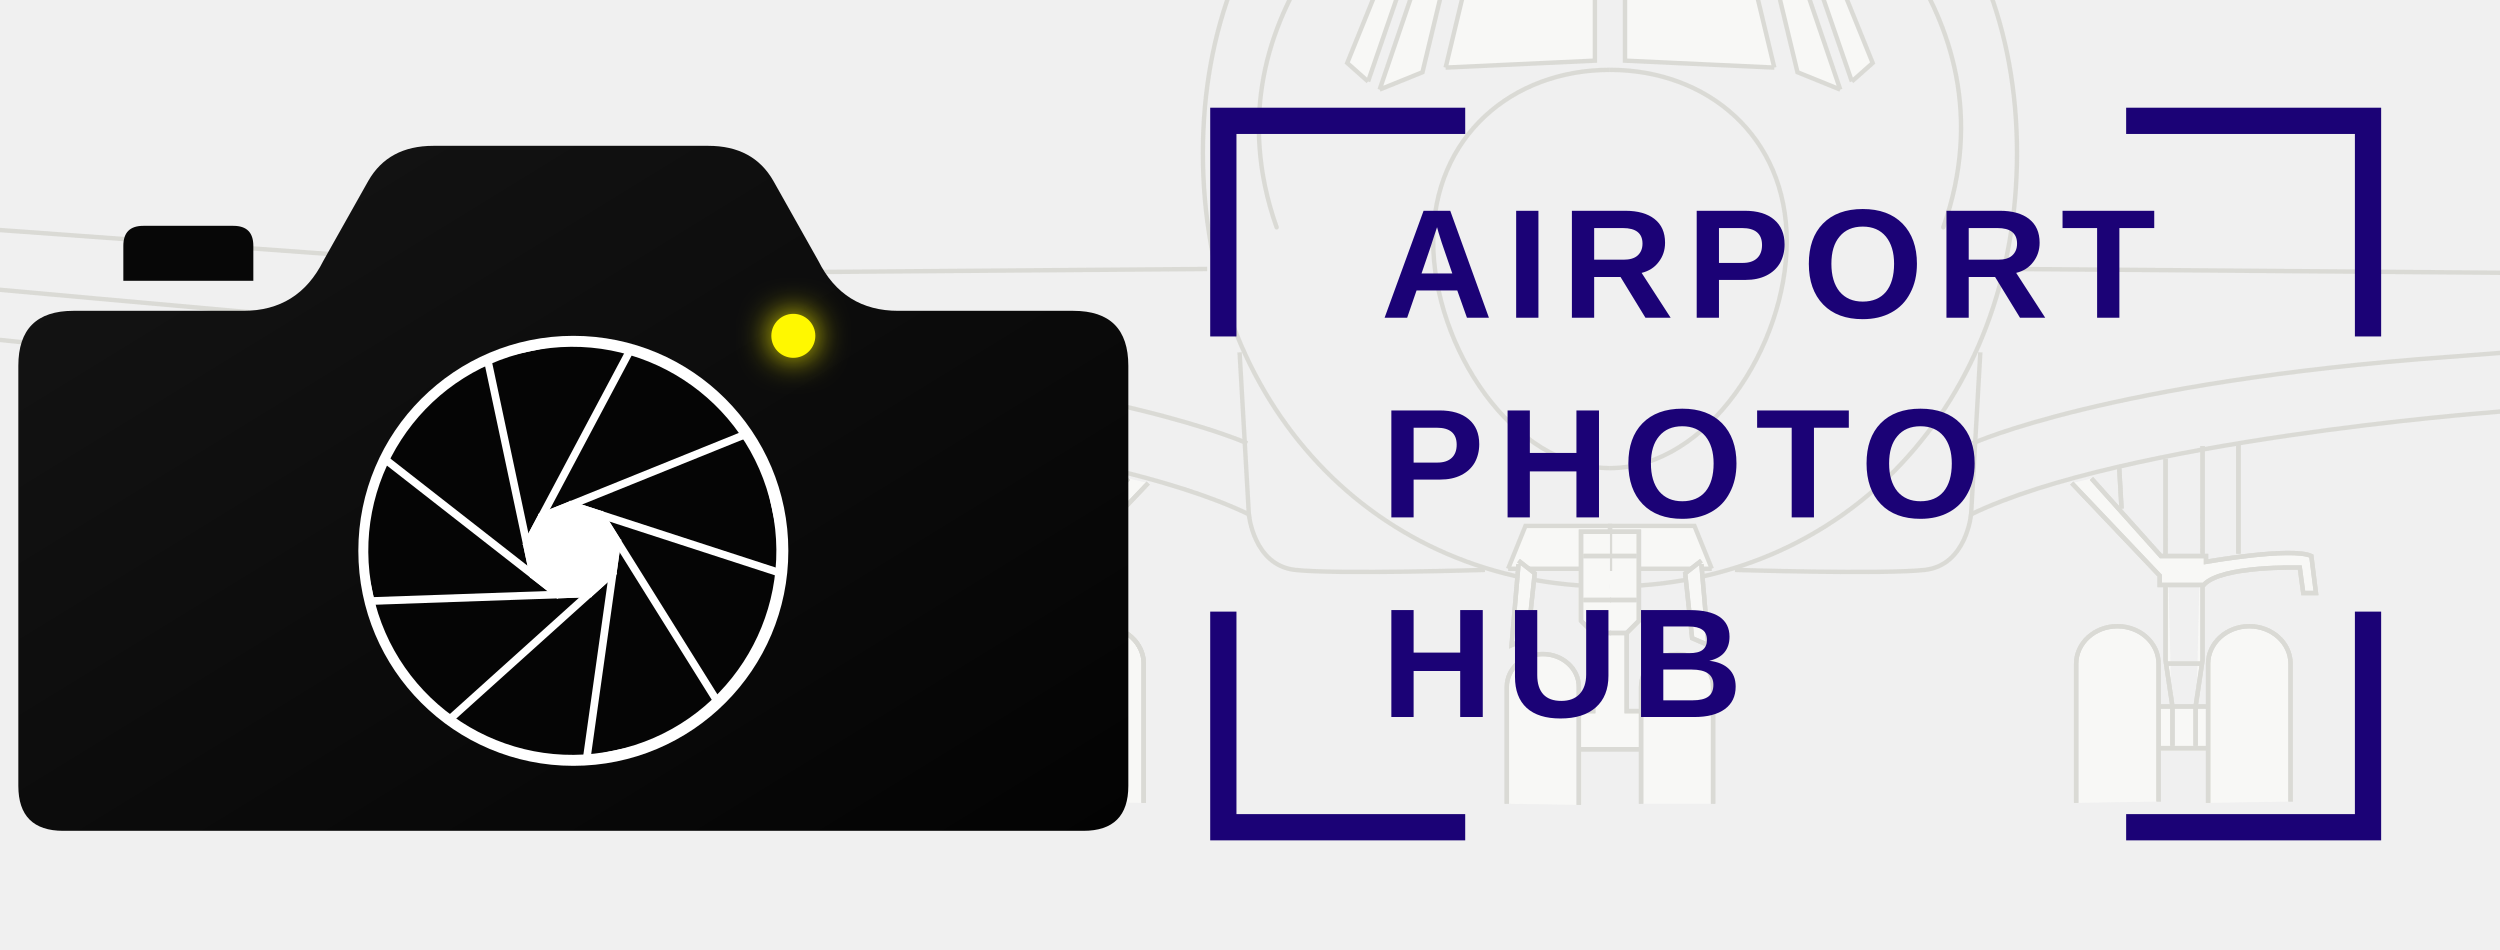
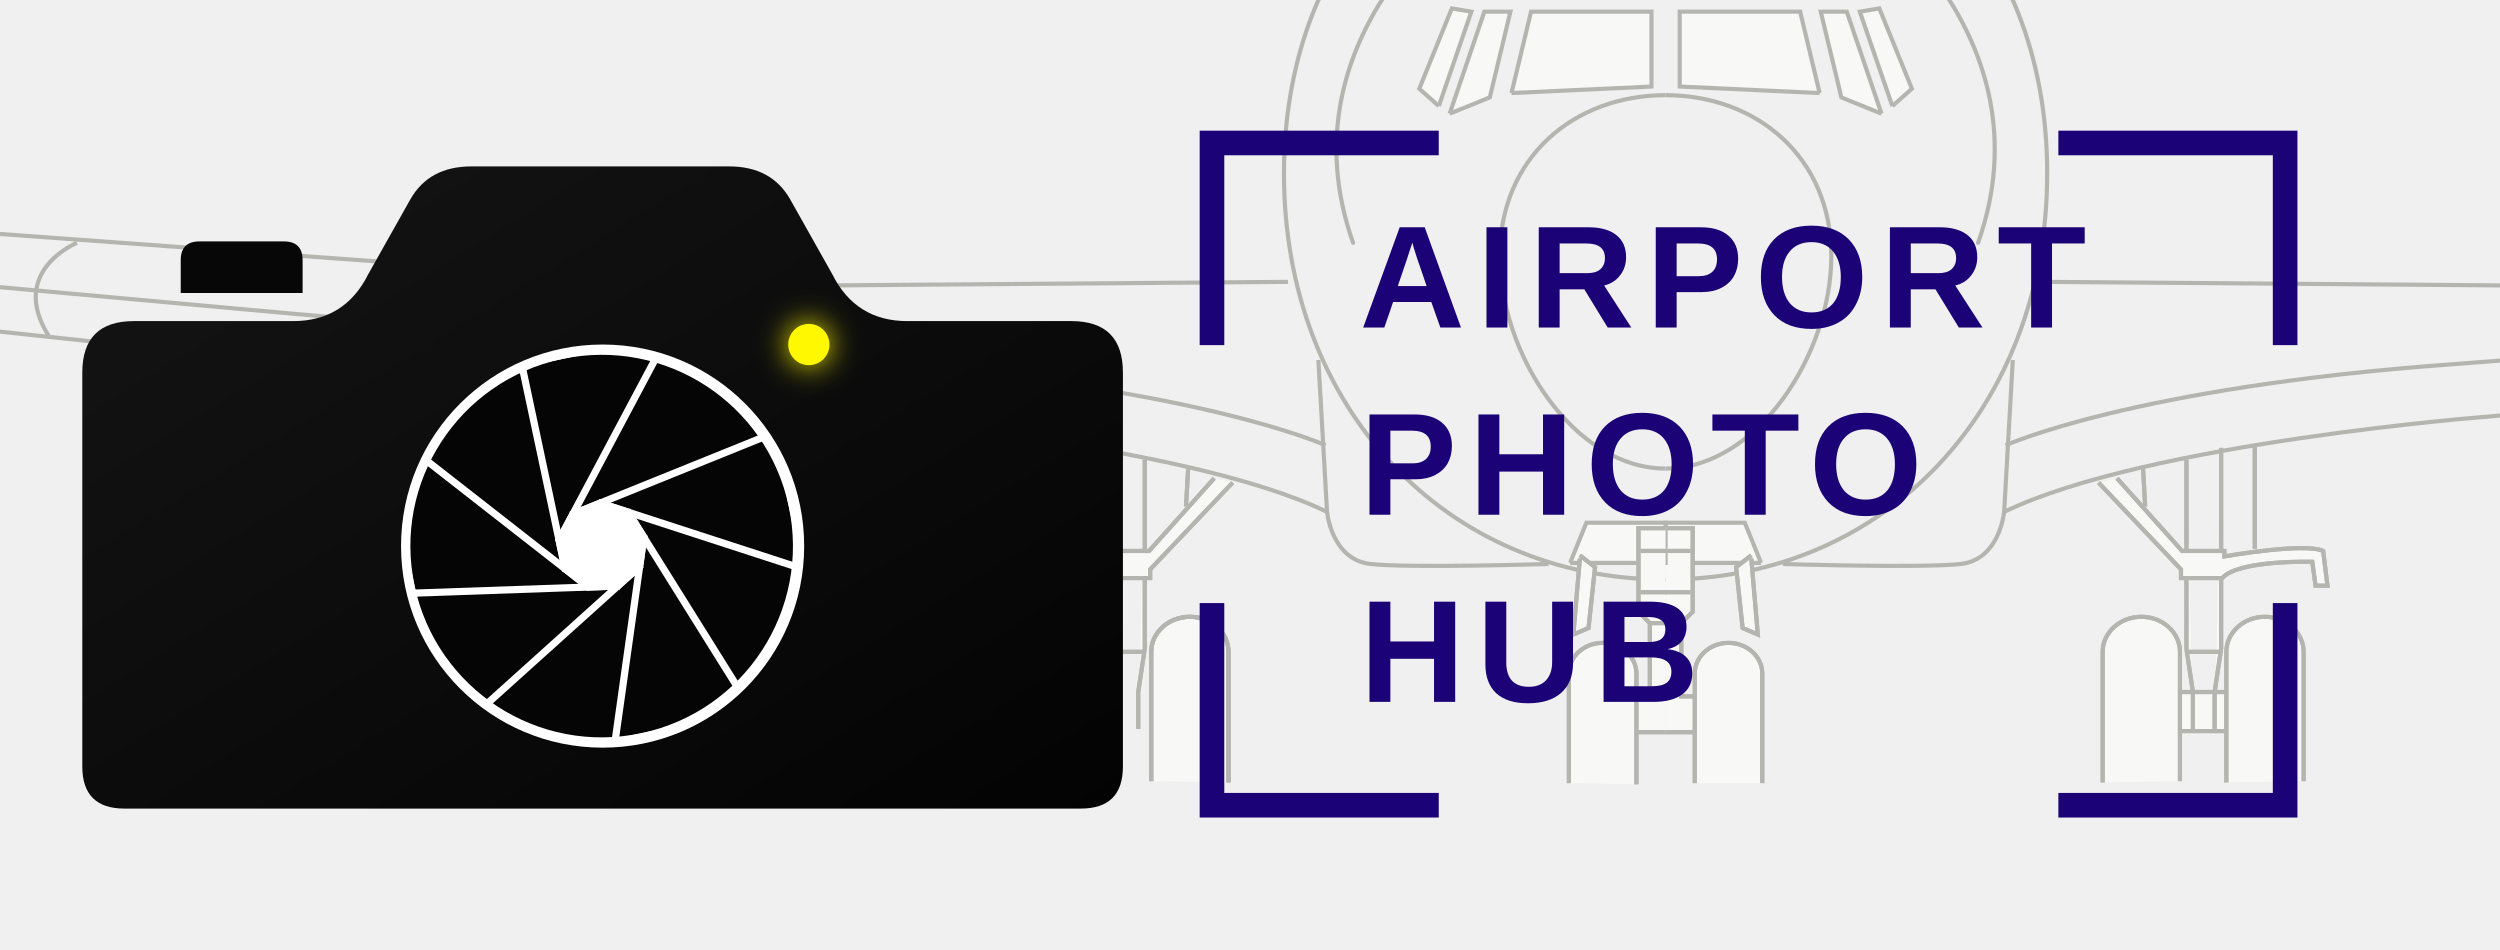
- <svg xmlns="http://www.w3.org/2000/svg" viewBox="110 120 180 55" height="171" width="450">
+ <svg xmlns="http://www.w3.org/2000/svg" viewBox="98 120 192 55" height="171" width="450">
  <defs>
    <linearGradient id="cameraBody" x1="0" y1="0" x2="1" y2="1">
      <stop offset="0%" stop-color="#151515" />
      <stop offset="100%" stop-color="#030303" />
    </linearGradient>
    <filter id="softGlow" x="-80%" y="-80%" width="260%" height="260%">
      <feGaussianBlur stdDeviation="16" result="blur" />
      <feMerge>
        <feMergeNode in="blur" />
        <feMergeNode in="SourceGraphic" />
      </feMerge>
    </filter>
    <style>
      .airplane {
        opacity: 0.82;
      }

      .airplane path,
      .airplane circle {
-         stroke: #d6d6d0 !important;
+         stroke: #a8a8a2 !important;
        stroke-width: 2.4px !important;
      }

      .airplane path[style*="fill:#666666"],
      .airplane path[style*="fill:#000000"],
      .airplane path[style*="fill:#ffffff"],
      .airplane circle[style*="fill:#666666"],
      .airplane circle[style*="fill:#000000"],
      .airplane circle[style*="fill:#ffffff"] {
        fill: #fafaf8 !important;
      }

      .yellow-light {
        fill: #fff800;
        filter: url(#softGlow);
        animation: slowBlink 1.1s linear infinite;
        transform-origin: 820px 215px;
      }

      @keyframes slowBlink {
        0%, 42%, 100% { opacity: 1; transform: scale(1.12); }
        55%, 70% { opacity: 0.16; transform: scale(0.9); }
      }

      .brand-wordmark {
        fill: #1b0276;
        font-family: "Montserrat", "Avenir Next", "Segoe UI", Arial, sans-serif;
        font-size: 8.3px;
        font-weight: 700;
        letter-spacing: 0.08em;
      }

      .viewfinder {
        fill: none;
        stroke: #1b0276;
        stroke-width: 1.4;
        stroke-linecap: square;
        stroke-linejoin: miter;
      }
    </style>
    <line id="cut" x1="21" y1="-16.5" x2="78.303" y2="140.953" />
    <mask id="aperture-mask">
      <rect x="-120" y="-120" width="240" height="240" fill="white" />
      <g fill="black" stroke="black" stroke-width="4.5" stroke-linecap="square">
        <use href="#cut" />
        <use href="#cut" transform="rotate(40)" />
        <use href="#cut" transform="rotate(80)" />
        <use href="#cut" transform="rotate(120)" />
        <use href="#cut" transform="rotate(160)" />
        <use href="#cut" transform="rotate(200)" />
        <use href="#cut" transform="rotate(240)" />
        <use href="#cut" transform="rotate(280)" />
        <use href="#cut" transform="rotate(320)" />
        <polygon points="27,0 20.683,17.355 4.688,26.59 -13.5,23.383 -25.372,9.235 -25.372,-9.235 -13.5,-23.383 4.688,-26.59 20.683,-17.355" stroke-linejoin="miter" />
      </g>
    </mask>
  </defs>
  <g transform="matrix(1.333333,0,0,-1.333333,0,172)" id="g10" class="airplane">
    <g transform="scale(0.1)" id="g12">
      <path id="path14" style="fill:#ffffff;fill-opacity:1;fill-rule:nonzero;stroke:none" d="m 2024.38,36.25 v 22.5 h -37.5 v -22.5 h 37.5" />
      <path id="path16" style="fill:none;stroke:#666666;stroke-width:4;stroke-linecap:butt;stroke-linejoin:miter;stroke-miterlimit:4;stroke-dasharray:none;stroke-opacity:1" d="m 2024.38,36.25 v 22.5 h -37.5 v -22.5 z" />
      <path id="path18" style="fill:none;stroke:#666666;stroke-width:5;stroke-linecap:round;stroke-linejoin:miter;stroke-miterlimit:4;stroke-dasharray:none;stroke-opacity:1" d="M 1694.38,1285 V 581.875" />
      <path id="path20" style="fill:none;stroke:#666666;stroke-width:5;stroke-linecap:butt;stroke-linejoin:miter;stroke-miterlimit:4;stroke-dasharray:none;stroke-opacity:1" d="m 1694.38,187.469 c 52.71,0 95.46,65.906 95.46,122.531 0,56.625 -42.75,92.531 -95.46,92.531" />
      <path id="path22" style="fill:none;stroke:#666666;stroke-width:8.8;stroke-linecap:butt;stroke-linejoin:miter;stroke-miterlimit:4;stroke-dasharray:none;stroke-opacity:1" d="m 1694.38,123.547 c 126.91,0 219.8,99.223 219.8,233.953 0,134.73 -92.89,223.953 -219.8,223.953" />
      <path id="path24" style="fill:none;stroke:#666666;stroke-width:7.5;stroke-linecap:round;stroke-linejoin:miter;stroke-miterlimit:4;stroke-dasharray:none;stroke-opacity:1" d="m 1804.38,515 c 0,0 112.5,-77.5 70,-197.5" />
      <path id="path26" style="fill:none;stroke:#666666;stroke-width:7.5;stroke-linecap:butt;stroke-linejoin:miter;stroke-miterlimit:4;stroke-dasharray:none;stroke-opacity:1" d="m 1835.63,536.875 585,52.5 c 0,0 31.25,-1.875 3.75,-16.875 -27.5,-15 -535,-100 -535,-100" />
      <path id="path28" style="fill:none;stroke:#666666;stroke-width:5;stroke-linecap:butt;stroke-linejoin:miter;stroke-miterlimit:4;stroke-dasharray:none;stroke-opacity:1" d="m 1876.88,495 552.5,87.5" />
      <path id="path30" style="fill:none;stroke:#666666;stroke-width:6.5;stroke-linecap:butt;stroke-linejoin:miter;stroke-miterlimit:4;stroke-dasharray:none;stroke-opacity:1" d="m 1694.38,1285 c 0,0 15,-5 15,-20 0,-15 12.5,-685 12.5,-685" />
      <path id="path32" style="fill:none;stroke:#666666;stroke-width:7.5;stroke-linecap:butt;stroke-linejoin:miter;stroke-miterlimit:4;stroke-dasharray:none;stroke-opacity:1" d="m 1889.38,162.5 c 0,0 -2.5,-27.5 -25,-30 -22.5,-2.5 -102.5,0 -102.5,0" />
      <path id="path34" style="fill:#666666;fill-opacity:1;fill-rule:nonzero;stroke:none" d="m 1783.13,403.75 -11.25,46.875 H 1702.5 V 407.5 l 80.63,-3.75" />
      <path id="path36" style="fill:#666666;fill-opacity:1;fill-rule:nonzero;stroke:none" d="m 1818.75,391.875 -20,58.75 h -15 l 11.88,-49.375 23.12,-9.375" />
      <path id="path38" style="fill:#666666;fill-opacity:1;fill-rule:nonzero;stroke:none" d="m 1825,396.25 -18.75,54.375 11.25,1.875 18.75,-46.25 -11.25,-10" />
      <path id="path40" style="fill:#666666;fill-opacity:1;fill-rule:nonzero;stroke:none" d="M 1749.38,133.125 1740,156.25 h -45.62 v -23.125 h 55" />
      <path id="path42" style="fill:#ffffff;fill-opacity:1;fill-rule:nonzero;stroke:none" d="m 1743.75,135.625 3.75,-43.75 -8.75,3.75 -3.75,35 8.75,6.875" />
      <path id="path44" style="fill:none;stroke:#666666;stroke-width:5;stroke-linecap:butt;stroke-linejoin:miter;stroke-miterlimit:4;stroke-dasharray:none;stroke-opacity:1" d="m 1743.75,135.625 3.75,-43.75 -8.75,3.75 -3.75,35 8.75,6.875" />
      <path id="path46" style="fill:#ffffff;fill-opacity:1;fill-rule:nonzero;stroke:none" d="M 1694.38,153.125 H 1710 V 105 l -6.56,-6.562 V 56.25 h 8.44 V 35.625 h -17.5" />
      <path id="path48" style="fill:none;stroke:#666666;stroke-width:5;stroke-linecap:butt;stroke-linejoin:miter;stroke-miterlimit:4;stroke-dasharray:none;stroke-opacity:1" d="M 1694.38,153.125 H 1710 V 105 l -6.56,-6.562 V 56.25 h 8.44 V 35.625 h -17.5" />
      <path id="path50" style="fill:#ffffff;fill-opacity:1;fill-rule:nonzero;stroke:none" d="m 1708.75,140 h -15" />
      <path id="path52" style="fill:none;stroke:#666666;stroke-width:4;stroke-linecap:butt;stroke-linejoin:miter;stroke-miterlimit:4;stroke-dasharray:none;stroke-opacity:1" d="m 1708.75,140 h -15" />
      <path id="path54" style="fill:#ffffff;fill-opacity:1;fill-rule:nonzero;stroke:none" d="m 1708.75,116.25 h -15" />
      <path id="path56" style="fill:none;stroke:#666666;stroke-width:4;stroke-linecap:butt;stroke-linejoin:miter;stroke-miterlimit:4;stroke-dasharray:none;stroke-opacity:1" d="m 1708.75,116.25 h -15" />
      <path id="path58" style="fill:#ffffff;fill-opacity:1;fill-rule:nonzero;stroke:none" d="m 1703.44,98.438 h -9.69" />
      <path id="path60" style="fill:none;stroke:#666666;stroke-width:4;stroke-linecap:butt;stroke-linejoin:miter;stroke-miterlimit:4;stroke-dasharray:none;stroke-opacity:1" d="m 1703.44,98.438 h -9.69" />
      <path id="path62" style="fill:#666666;fill-opacity:1;fill-rule:nonzero;stroke:none" d="m 1711.18,6.25 v 63.125 c 0,9.762 8.71,17.68 19.45,17.68 10.73,0 19.44,-7.918 19.44,-17.68 V 6.25" />
      <path id="path64" style="fill:none;stroke:#666666;stroke-width:4;stroke-linecap:butt;stroke-linejoin:miter;stroke-miterlimit:4;stroke-dasharray:none;stroke-opacity:1" d="m 1711.18,6.25 v 63.125 c 0,9.762 8.71,17.68 19.45,17.68 10.73,0 19.44,-7.918 19.44,-17.68 V 6.25" />
      <path id="path66" style="fill:#666666;fill-opacity:1;fill-rule:nonzero;stroke:none" d="M 1946.13,6.707 V 81.84 c 0,11.18 9.96,20.242 22.26,20.242 12.29,0 22.26,-9.062 22.26,-20.242 V 7.422" />
      <path id="path68" style="fill:none;stroke:#666666;stroke-width:4;stroke-linecap:butt;stroke-linejoin:miter;stroke-miterlimit:4;stroke-dasharray:none;stroke-opacity:1" d="M 1946.13,6.707 V 81.84 c 0,11.18 9.96,20.242 22.26,20.242 12.29,0 22.26,-9.062 22.26,-20.242 V 7.422" />
      <path id="path70" style="fill:#666666;fill-opacity:1;fill-rule:nonzero;stroke:none" d="M 2017.38,6.707 V 81.84 c 0,11.18 9.96,20.242 22.26,20.242 12.29,0 22.26,-9.062 22.26,-20.242 V 7.422" />
      <path id="path72" style="fill:none;stroke:#666666;stroke-width:4;stroke-linecap:butt;stroke-linejoin:miter;stroke-miterlimit:4;stroke-dasharray:none;stroke-opacity:1" d="M 2017.38,6.707 V 81.84 c 0,11.18 9.96,20.242 22.26,20.242 12.29,0 22.26,-9.062 22.26,-20.242 V 7.422" />
      <path id="path74" style="fill:none;stroke:#666666;stroke-width:5;stroke-linecap:butt;stroke-linejoin:miter;stroke-miterlimit:4;stroke-dasharray:none;stroke-opacity:1" d="m 1890.21,200.832 c 0,0 73.33,33.336 256.67,46.668 183.33,13.332 1216.66,110 1216.66,110" />
      <path id="path76" style="fill:none;stroke:#666666;stroke-width:5;stroke-linecap:butt;stroke-linejoin:miter;stroke-miterlimit:4;stroke-dasharray:none;stroke-opacity:1" d="m 2609.38,317.5 c 0,0 40,-16.25 16.25,-53.75" />
      <path id="path78" style="fill:none;stroke:#666666;stroke-width:5;stroke-linecap:butt;stroke-linejoin:miter;stroke-miterlimit:4;stroke-dasharray:none;stroke-opacity:1" d="m 2965,343.125 c 0,0 26.67,-20 20,-40" />
      <path id="path80" style="fill:none;stroke:#666666;stroke-width:6;stroke-linecap:butt;stroke-linejoin:miter;stroke-miterlimit:4;stroke-dasharray:none;stroke-opacity:1" d="m 2447.5,243.125 c 0,0 13.75,-50 30,1.25" />
      <path id="path82" style="fill:none;stroke:#666666;stroke-width:6;stroke-linecap:butt;stroke-linejoin:miter;stroke-miterlimit:4;stroke-dasharray:none;stroke-opacity:1" d="m 2757.5,275.625 c 0,0 13.75,-50 30,1.25" />
      <path id="path84" style="fill:none;stroke:#666666;stroke-width:6;stroke-linecap:butt;stroke-linejoin:miter;stroke-miterlimit:4;stroke-dasharray:none;stroke-opacity:1" d="M 2234.38,292.5 V 258.75" />
      <path id="path86" style="fill:none;stroke:#666666;stroke-width:6;stroke-linecap:butt;stroke-linejoin:miter;stroke-miterlimit:4;stroke-dasharray:none;stroke-opacity:1" d="M 2308.13,297.5 V 263.75" />
      <path id="path92" style="fill:#666666;fill-opacity:1;fill-rule:nonzero;stroke:none" d="m 1998.13,37.5 v 21.25 l -3.75,25 V 192.5" />
      <path id="path94" style="fill:none;stroke:#666666;stroke-width:4;stroke-linecap:butt;stroke-linejoin:miter;stroke-miterlimit:4;stroke-dasharray:none;stroke-opacity:1" d="m 1998.13,37.5 v 21.25 l -3.75,25 V 192.5" />
      <path id="path96" style="fill:#666666;fill-opacity:1;fill-rule:nonzero;stroke:none" d="m 2010.63,37.5 v 21.25 l 3.75,25 v 115.625" />
      <path id="path98" style="fill:none;stroke:#666666;stroke-width:4;stroke-linecap:butt;stroke-linejoin:miter;stroke-miterlimit:4;stroke-dasharray:none;stroke-opacity:1" d="m 2010.63,37.5 v 21.25 l 3.75,25 v 115.625" />
      <path id="path100" style="fill:#666666;fill-opacity:1;fill-rule:nonzero;stroke:none" d="m 1995.63,81.875 h 18.75" />
      <path id="path102" style="fill:none;stroke:#666666;stroke-width:4;stroke-linecap:butt;stroke-linejoin:miter;stroke-miterlimit:4;stroke-dasharray:none;stroke-opacity:1" d="m 1995.63,81.875 h 18.75" />
      <path id="path104" style="fill:#ffffff;fill-opacity:1;fill-rule:nonzero;stroke:none" d="M 1954.38,181.875 1991.88,140 h 24.37 v -3.125 c 0,0 46.25,8.125 56.88,3.125 l 2.5,-20 h -6.88 l -1.87,13.75 c 0,0 -42.5,1.25 -51.88,-9.375 h -23.75 v 5 l -47.5,50" />
      <path id="path106" style="fill:none;stroke:#666666;stroke-width:4;stroke-linecap:butt;stroke-linejoin:miter;stroke-miterlimit:4;stroke-dasharray:none;stroke-opacity:1" d="M 1954.38,181.875 1991.88,140 h 24.37 v -3.125 c 0,0 46.25,8.125 56.88,3.125 l 2.5,-20 h -6.88 l -1.87,13.75 c 0,0 -42.5,1.25 -51.88,-9.375 h -23.75 v 5 l -47.5,50" />
      <path id="path108" style="fill:none;stroke:#666666;stroke-width:7.5;stroke-linecap:butt;stroke-linejoin:miter;stroke-miterlimit:4;stroke-dasharray:none;stroke-opacity:1" d="m 1894.38,250 -5,-87.5 c 82.5,40 280,55 280,55 l 190,17.5 c 0,0 955.32,100.832 997.5,110 57.5,12.5 -17.5,27.5 -17.5,27.5 l -1030,-75 c -65,7.5 -75,-5 -75,-5 l -322.5,2.5" />
      <circle id="path110" cx="2271.88" cy="165" r="88.688" style="fill:#ffffff;fill-opacity:1;fill-rule:nonzero;stroke:none" />
      <circle id="path112" cx="2271.88" cy="165" r="88.688" style="fill:none;stroke:#666666;stroke-width:6;stroke-linecap:butt;stroke-linejoin:miter;stroke-miterlimit:4;stroke-dasharray:none;stroke-opacity:1" />
      <circle id="path114" cx="2271.88" cy="165" r="70.5" style="fill:#666666;fill-opacity:1;fill-rule:nonzero;stroke:none" />
      <circle id="path116" cx="2271.88" cy="165" r="70.5" style="fill:none;stroke:#666666;stroke-width:6;stroke-linecap:butt;stroke-linejoin:miter;stroke-miterlimit:4;stroke-dasharray:none;stroke-opacity:1" />
      <path id="path118" style="fill:#666666;fill-opacity:1;fill-rule:nonzero;stroke:none" d="m 1970.63,165.625 -1.25,21.875" />
      <path id="path120" style="fill:none;stroke:#666666;stroke-width:6;stroke-linecap:butt;stroke-linejoin:miter;stroke-miterlimit:4;stroke-dasharray:none;stroke-opacity:1" d="m 1970.63,165.625 -1.25,21.875" />
      <path id="path122" style="fill:#666666;fill-opacity:1;fill-rule:nonzero;stroke:none" d="M 2033.75,200.625 V 141.25" />
      <path id="path124" style="fill:none;stroke:#666666;stroke-width:6;stroke-linecap:butt;stroke-linejoin:miter;stroke-miterlimit:4;stroke-dasharray:none;stroke-opacity:1" d="M 2033.75,200.625 V 141.25" />
      <path id="path126" style="fill:none;stroke:#666666;stroke-width:6;stroke-linecap:round;stroke-linejoin:miter;stroke-miterlimit:4;stroke-dasharray:none;stroke-opacity:1" d="m 1720.63,635 c 0,0 0,77.5 -26.25,88.125" />
      <path id="path128" style="fill:none;stroke:#666666;stroke-width:5;stroke-linecap:butt;stroke-linejoin:miter;stroke-miterlimit:4;stroke-dasharray:none;stroke-opacity:1" d="m 1694.38,187.469 c -52.72,0 -95.46,65.906 -95.46,122.531 0,56.625 42.74,92.531 95.46,92.531" />
      <path id="path130" style="fill:none;stroke:#666666;stroke-width:8.8;stroke-linecap:butt;stroke-linejoin:miter;stroke-miterlimit:4;stroke-dasharray:none;stroke-opacity:1" d="m 1694.38,123.547 c -126.92,0 -219.81,99.223 -219.81,233.953 0,134.73 92.89,223.953 219.81,223.953" />
      <path id="path132" style="fill:none;stroke:#666666;stroke-width:7.5;stroke-linecap:round;stroke-linejoin:miter;stroke-miterlimit:4;stroke-dasharray:none;stroke-opacity:1" d="m 1584.38,515 c 0,0 -112.5,-77.5 -70,-197.5" />
      <path id="path134" style="fill:none;stroke:#666666;stroke-width:7.5;stroke-linecap:butt;stroke-linejoin:miter;stroke-miterlimit:4;stroke-dasharray:none;stroke-opacity:1" d="m 1553.13,536.875 -585.005,52.5 c 0,0 -31.25,-1.875 -3.75,-16.875 27.5,-15 535.005,-100 535.005,-100" />
      <path id="path136" style="fill:none;stroke:#666666;stroke-width:5;stroke-linecap:butt;stroke-linejoin:miter;stroke-miterlimit:4;stroke-dasharray:none;stroke-opacity:1" d="M 1511.88,495 959.375,582.5" />
      <path id="path138" style="fill:none;stroke:#666666;stroke-width:6.5;stroke-linecap:butt;stroke-linejoin:miter;stroke-miterlimit:4;stroke-dasharray:none;stroke-opacity:1" d="m 1694.38,1285 c 0,0 -15,-5 -15,-20 0,-15 -12.5,-685 -12.5,-685" />
      <path id="path140" style="fill:none;stroke:#666666;stroke-width:7.5;stroke-linecap:butt;stroke-linejoin:miter;stroke-miterlimit:4;stroke-dasharray:none;stroke-opacity:1" d="m 1499.38,162.5 c 0,0 2.5,-27.5 25,-30 22.5,-2.5 102.5,0 102.5,0" />
      <path id="path142" style="fill:#666666;fill-opacity:1;fill-rule:nonzero;stroke:none" d="m 1605.63,403.75 11.25,46.875 h 69.37 V 407.5 l -80.62,-3.75" />
      <path id="path144" style="fill:#666666;fill-opacity:1;fill-rule:nonzero;stroke:none" d="m 1570,391.875 20,58.75 h 15 L 1593.13,401.25 1570,391.875" />
      <path id="path146" style="fill:#666666;fill-opacity:1;fill-rule:nonzero;stroke:none" d="m 1563.75,396.25 18.75,54.375 -11.25,1.875 -18.75,-46.25 11.25,-10" />
      <path id="path148" style="fill:#666666;fill-opacity:1;fill-rule:nonzero;stroke:none" d="m 1639.38,133.125 9.37,23.125 h 45.63 v -23.125 h -55" />
      <path id="path150" style="fill:#ffffff;fill-opacity:1;fill-rule:nonzero;stroke:none" d="m 1645,135.625 -3.75,-43.75 8.75,3.75 3.75,35 -8.75,6.875" />
      <path id="path152" style="fill:none;stroke:#666666;stroke-width:5;stroke-linecap:butt;stroke-linejoin:miter;stroke-miterlimit:4;stroke-dasharray:none;stroke-opacity:1" d="m 1645,135.625 -3.75,-43.75 8.75,3.75 3.75,35 -8.75,6.875" />
      <path id="path154" style="fill:#ffffff;fill-opacity:1;fill-rule:nonzero;stroke:none" d="m 1694.38,153.125 h -15.63 V 105 l 6.56,-6.562 V 56.25 h -8.43 V 35.625 h 17.5" />
      <path id="path156" style="fill:none;stroke:#666666;stroke-width:5;stroke-linecap:butt;stroke-linejoin:miter;stroke-miterlimit:4;stroke-dasharray:none;stroke-opacity:1" d="m 1694.38,153.125 h -15.63 V 105 l 6.56,-6.562 V 56.25 h -8.43 V 35.625 h 17.5" />
      <path id="path158" style="fill:#ffffff;fill-opacity:1;fill-rule:nonzero;stroke:none" d="m 1680,140 h 15" />
      <path id="path160" style="fill:none;stroke:#666666;stroke-width:4;stroke-linecap:butt;stroke-linejoin:miter;stroke-miterlimit:4;stroke-dasharray:none;stroke-opacity:1" d="m 1680,140 h 15" />
      <path id="path162" style="fill:#ffffff;fill-opacity:1;fill-rule:nonzero;stroke:none" d="m 1680,116.25 h 15" />
      <path id="path164" style="fill:none;stroke:#666666;stroke-width:4;stroke-linecap:butt;stroke-linejoin:miter;stroke-miterlimit:4;stroke-dasharray:none;stroke-opacity:1" d="m 1680,116.25 h 15" />
      <path id="path166" style="fill:#ffffff;fill-opacity:1;fill-rule:nonzero;stroke:none" d="M 1685.31,98.438 H 1695" />
      <path id="path168" style="fill:none;stroke:#666666;stroke-width:4;stroke-linecap:butt;stroke-linejoin:miter;stroke-miterlimit:4;stroke-dasharray:none;stroke-opacity:1" d="M 1685.31,98.438 H 1695" />
      <path id="path170" style="fill:#666666;fill-opacity:1;fill-rule:nonzero;stroke:none" d="m 1677.57,5.625 v 63.75 c 0,9.762 -8.71,17.68 -19.44,17.68 -10.74,0 -19.45,-7.918 -19.45,-17.68 V 6.25" />
      <path id="path172" style="fill:none;stroke:#666666;stroke-width:4;stroke-linecap:butt;stroke-linejoin:miter;stroke-miterlimit:4;stroke-dasharray:none;stroke-opacity:1" d="m 1677.57,5.625 v 63.75 c 0,9.762 -8.71,17.68 -19.44,17.68 -10.74,0 -19.45,-7.918 -19.45,-17.68 V 6.25" />
      <g id="left-gear-assembly-mirror" transform="matrix(-1 0 0 1 3388.76 0)">
        <path id="left-gear-tire-a" style="fill:#666666;fill-opacity:1;fill-rule:nonzero;stroke:none" d="M 1946.13,6.707 V 81.84 c 0,11.18 9.96,20.242 22.26,20.242 12.29,0 22.26,-9.062 22.26,-20.242 V 7.422" />
        <path id="left-gear-tire-a-outline" style="fill:none;stroke:#666666;stroke-width:4;stroke-linecap:butt;stroke-linejoin:miter;stroke-miterlimit:4;stroke-dasharray:none;stroke-opacity:1" d="M 1946.13,6.707 V 81.84 c 0,11.18 9.96,20.242 22.26,20.242 12.29,0 22.26,-9.062 22.26,-20.242 V 7.422" />
        <path id="left-gear-tire-b" style="fill:#666666;fill-opacity:1;fill-rule:nonzero;stroke:none" d="M 2017.38,6.707 V 81.84 c 0,11.18 9.96,20.242 22.26,20.242 12.29,0 22.26,-9.062 22.26,-20.242 V 7.422" />
        <path id="left-gear-tire-b-outline" style="fill:none;stroke:#666666;stroke-width:4;stroke-linecap:butt;stroke-linejoin:miter;stroke-miterlimit:4;stroke-dasharray:none;stroke-opacity:1" d="M 2017.38,6.707 V 81.84 c 0,11.18 9.96,20.242 22.26,20.242 12.29,0 22.26,-9.062 22.26,-20.242 V 7.422" />
        <path id="left-gear-main-strut-a" style="fill:#666666;fill-opacity:1;fill-rule:nonzero;stroke:none" d="m 1998.13,37.5 v 21.25 l -3.75,25 V 192.5" />
        <path id="left-gear-main-strut-a-outline" style="fill:none;stroke:#666666;stroke-width:4;stroke-linecap:butt;stroke-linejoin:miter;stroke-miterlimit:4;stroke-dasharray:none;stroke-opacity:1" d="m 1998.13,37.5 v 21.25 l -3.75,25 V 192.5" />
        <path id="left-gear-main-strut-b" style="fill:#666666;fill-opacity:1;fill-rule:nonzero;stroke:none" d="m 2010.63,37.5 v 21.25 l 3.75,25 v 115.625" />
        <path id="left-gear-main-strut-b-outline" style="fill:none;stroke:#666666;stroke-width:4;stroke-linecap:butt;stroke-linejoin:miter;stroke-miterlimit:4;stroke-dasharray:none;stroke-opacity:1" d="m 2010.63,37.5 v 21.25 l 3.75,25 v 115.625" />
        <path id="left-gear-crossbar" style="fill:#666666;fill-opacity:1;fill-rule:nonzero;stroke:none" d="m 1995.63,81.875 h 18.75" />
        <path id="left-gear-crossbar-outline" style="fill:none;stroke:#666666;stroke-width:4;stroke-linecap:butt;stroke-linejoin:miter;stroke-miterlimit:4;stroke-dasharray:none;stroke-opacity:1" d="m 1995.63,81.875 h 18.75" />
        <path id="left-gear-wing-link" style="fill:#ffffff;fill-opacity:1;fill-rule:nonzero;stroke:none" d="M 1954.38,181.875 1991.88,140 h 24.37 v -3.125 c 0,0 46.25,8.125 56.88,3.125 l 2.5,-20 h -6.88 l -1.87,13.75 c 0,0 -42.5,1.25 -51.88,-9.375 h -23.75 v 5 l -47.5,50" />
        <path id="left-gear-wing-link-outline" style="fill:none;stroke:#666666;stroke-width:4;stroke-linecap:butt;stroke-linejoin:miter;stroke-miterlimit:4;stroke-dasharray:none;stroke-opacity:1" d="M 1954.38,181.875 1991.88,140 h 24.37 v -3.125 c 0,0 46.25,8.125 56.88,3.125 l 2.5,-20 h -6.88 l -1.87,13.75 c 0,0 -42.5,1.25 -51.88,-9.375 h -23.75 v 5 l -47.5,50" />
        <path id="left-gear-upper-link-a" style="fill:#666666;fill-opacity:1;fill-rule:nonzero;stroke:none" d="m 1970.63,165.625 -1.25,21.875" />
        <path id="left-gear-upper-link-a-outline" style="fill:none;stroke:#666666;stroke-width:6;stroke-linecap:butt;stroke-linejoin:miter;stroke-miterlimit:4;stroke-dasharray:none;stroke-opacity:1" d="m 1970.63,165.625 -1.25,21.875" />
        <path id="left-gear-upper-link-b" style="fill:#666666;fill-opacity:1;fill-rule:nonzero;stroke:none" d="M 2033.75,200.625 V 141.25" />
        <path id="left-gear-upper-link-b-outline" style="fill:none;stroke:#666666;stroke-width:6;stroke-linecap:butt;stroke-linejoin:miter;stroke-miterlimit:4;stroke-dasharray:none;stroke-opacity:1" d="M 2033.75,200.625 V 141.25" />
      </g>
      <path id="path174" style="fill:none;stroke:#666666;stroke-width:4;stroke-linecap:butt;stroke-linejoin:miter;stroke-miterlimit:4;stroke-dasharray:none;stroke-opacity:1" d="M 1442.63,6.707 V 81.84 c 0,11.18 -9.97,20.242 -22.27,20.242 -12.29,0 -22.26,-9.062 -22.26,-20.242 V 7.422" />
      <path id="path176" style="fill:none;stroke:#666666;stroke-width:4;stroke-linecap:butt;stroke-linejoin:miter;stroke-miterlimit:4;stroke-dasharray:none;stroke-opacity:1" d="M 1371.38,6.707 V 81.84 c 0,11.18 -9.97,20.242 -22.27,20.242 -12.29,0 -22.26,-9.062 -22.26,-20.242 V 7.422" />
      <path id="path178" style="fill:none;stroke:#666666;stroke-width:5;stroke-linecap:butt;stroke-linejoin:miter;stroke-miterlimit:4;stroke-dasharray:none;stroke-opacity:1" d="m 1498.54,200.832 c 0,0 -73.33,33.336 -256.66,46.668 -183.34,13.332 -1216.673,110 -1216.673,110" />
      <path id="path180" style="fill:none;stroke:#666666;stroke-width:5;stroke-linecap:butt;stroke-linejoin:miter;stroke-miterlimit:4;stroke-dasharray:none;stroke-opacity:1" d="m 779.375,317.5 c 0,0 -40,-16.25 -16.25,-53.75" />
      <path id="path182" style="fill:none;stroke:#666666;stroke-width:5;stroke-linecap:butt;stroke-linejoin:miter;stroke-miterlimit:4;stroke-dasharray:none;stroke-opacity:1" d="m 423.75,343.125 c 0,0 -26.668,-20 -20,-40" />
      <path id="path184" style="fill:none;stroke:#666666;stroke-width:6;stroke-linecap:butt;stroke-linejoin:miter;stroke-miterlimit:4;stroke-dasharray:none;stroke-opacity:1" d="m 941.25,243.125 c 0,0 -13.75,-50 -30,1.25" />
      <path id="path186" style="fill:none;stroke:#666666;stroke-width:6;stroke-linecap:butt;stroke-linejoin:miter;stroke-miterlimit:4;stroke-dasharray:none;stroke-opacity:1" d="m 631.25,275.625 c 0,0 -13.75,-50 -30,1.25" />
      <path id="path188" style="fill:none;stroke:#666666;stroke-width:6;stroke-linecap:butt;stroke-linejoin:miter;stroke-miterlimit:4;stroke-dasharray:none;stroke-opacity:1" d="M 1154.38,292.5 V 258.75" />
      <path id="path190" style="fill:none;stroke:#666666;stroke-width:6;stroke-linecap:butt;stroke-linejoin:miter;stroke-miterlimit:4;stroke-dasharray:none;stroke-opacity:1" d="M 1080.63,297.5 V 263.75" />
      <path id="path196" style="fill:none;stroke:#666666;stroke-width:7.5;stroke-linecap:butt;stroke-linejoin:miter;stroke-miterlimit:4;stroke-dasharray:none;stroke-opacity:1" d="m 1494.38,250 5,-87.5 c -82.5,40 -280,55 -280,55 l -190,17.5 c 0,0 -955.333,100.832 -997.505,110 -57.5,12.5 17.5,27.5 17.5,27.5 l 1030.005,-75 c 65,7.5 75,-5 75,-5 l 322.5,2.5" />
      <circle id="path198" cx="1116.88" cy="165" r="88.688" style="fill:#ffffff;fill-opacity:1;fill-rule:nonzero;stroke:none" />
      <circle id="path200" cx="1116.88" cy="165" r="88.688" style="fill:none;stroke:#666666;stroke-width:6;stroke-linecap:butt;stroke-linejoin:miter;stroke-miterlimit:4;stroke-dasharray:none;stroke-opacity:1" />
      <circle id="path202" cx="1116.88" cy="165" r="70.5" style="fill:#666666;fill-opacity:1;fill-rule:nonzero;stroke:none" />
      <circle id="path204" cx="1116.88" cy="165" r="70.5" style="fill:none;stroke:#666666;stroke-width:6;stroke-linecap:butt;stroke-linejoin:miter;stroke-miterlimit:4;stroke-dasharray:none;stroke-opacity:1" />
      <path id="path206" style="fill:none;stroke:#666666;stroke-width:6;stroke-linecap:round;stroke-linejoin:miter;stroke-miterlimit:4;stroke-dasharray:none;stroke-opacity:1" d="m 1668.13,635 c 0,0 0,77.5 26.25,88.125" />
    </g>
  </g>
-   <g transform="translate(108.08 122) scale(0.072)">
+   <g transform="translate(101.08 122) scale(0.072)">
    <path d="M90 710 Q45 710 45 665 L45 245 Q45 190 100 190 L270 190 Q325 190 350 140 L395 60 Q415 25 460 25 L735 25 Q780 25 800 60 L845 140 Q870 190 925 190 L1100 190 Q1155 190 1155 245 L1155 665 Q1155 710 1110 710 Z" fill="url(#cameraBody)" />
    <path d="M150 160 L150 125 Q150 105 170 105 L260 105 Q280 105 280 125 L280 160 Z" fill="#070707" />
    <circle cx="600" cy="430" r="215" fill="#ffffff" />
    <g transform="translate(599 430) scale(1.7) rotate(-12)">
      <circle cx="0" cy="0" r="120" fill="#050505" mask="url(#aperture-mask)" />
    </g>
    <circle class="yellow-light" cx="820" cy="215" r="22" />
  </g>
-   <g transform="translate(198.08 122) scale(1.35)">
+   <g transform="translate(191.08 122) scale(1.35)">
    <path class="viewfinder" d="M0 10.8 V0 H12.2 M48.85 0 H61.05 V10.8 M61.05 26.875 V37.675 H48.85 M12.2 37.675 H0 V26.875" />
    <g class="brand-wordmark">
      <text x="8.4" y="10.5">AIRPORT</text>
      <text x="8.4" y="21.15">PHOTO</text>
      <text x="8.4" y="31.8">HUB</text>
    </g>
  </g>
</svg>
